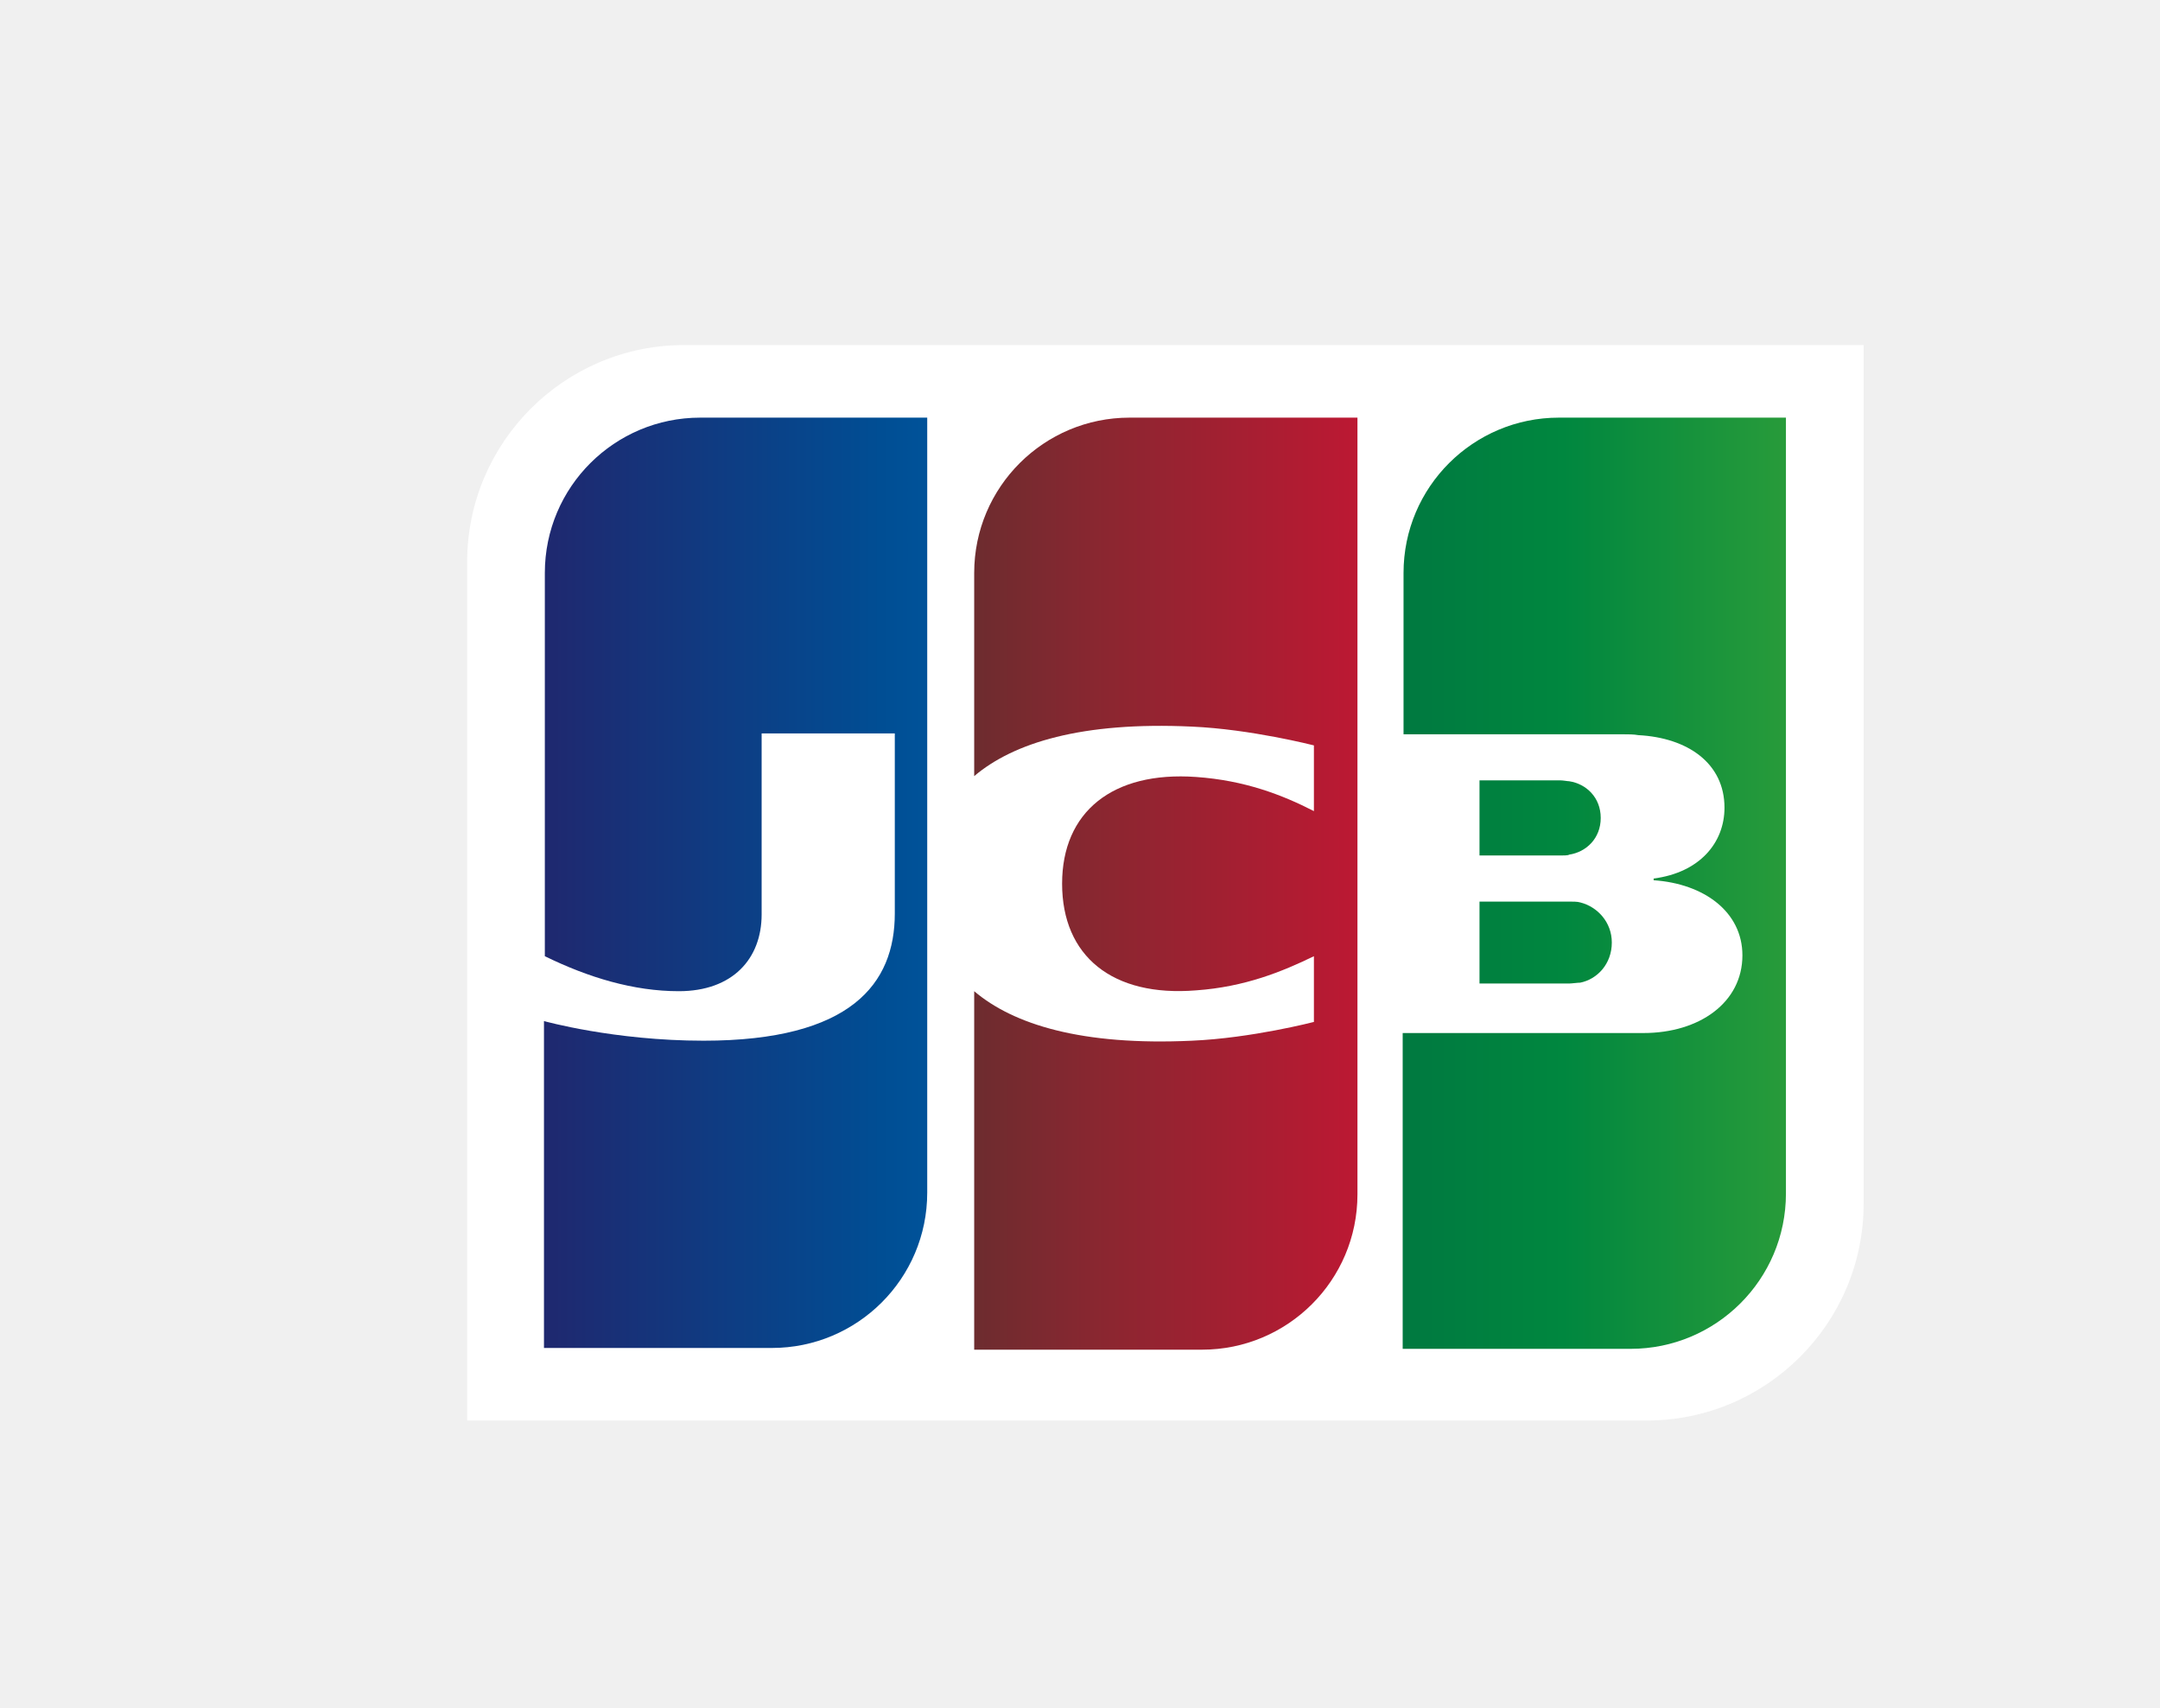
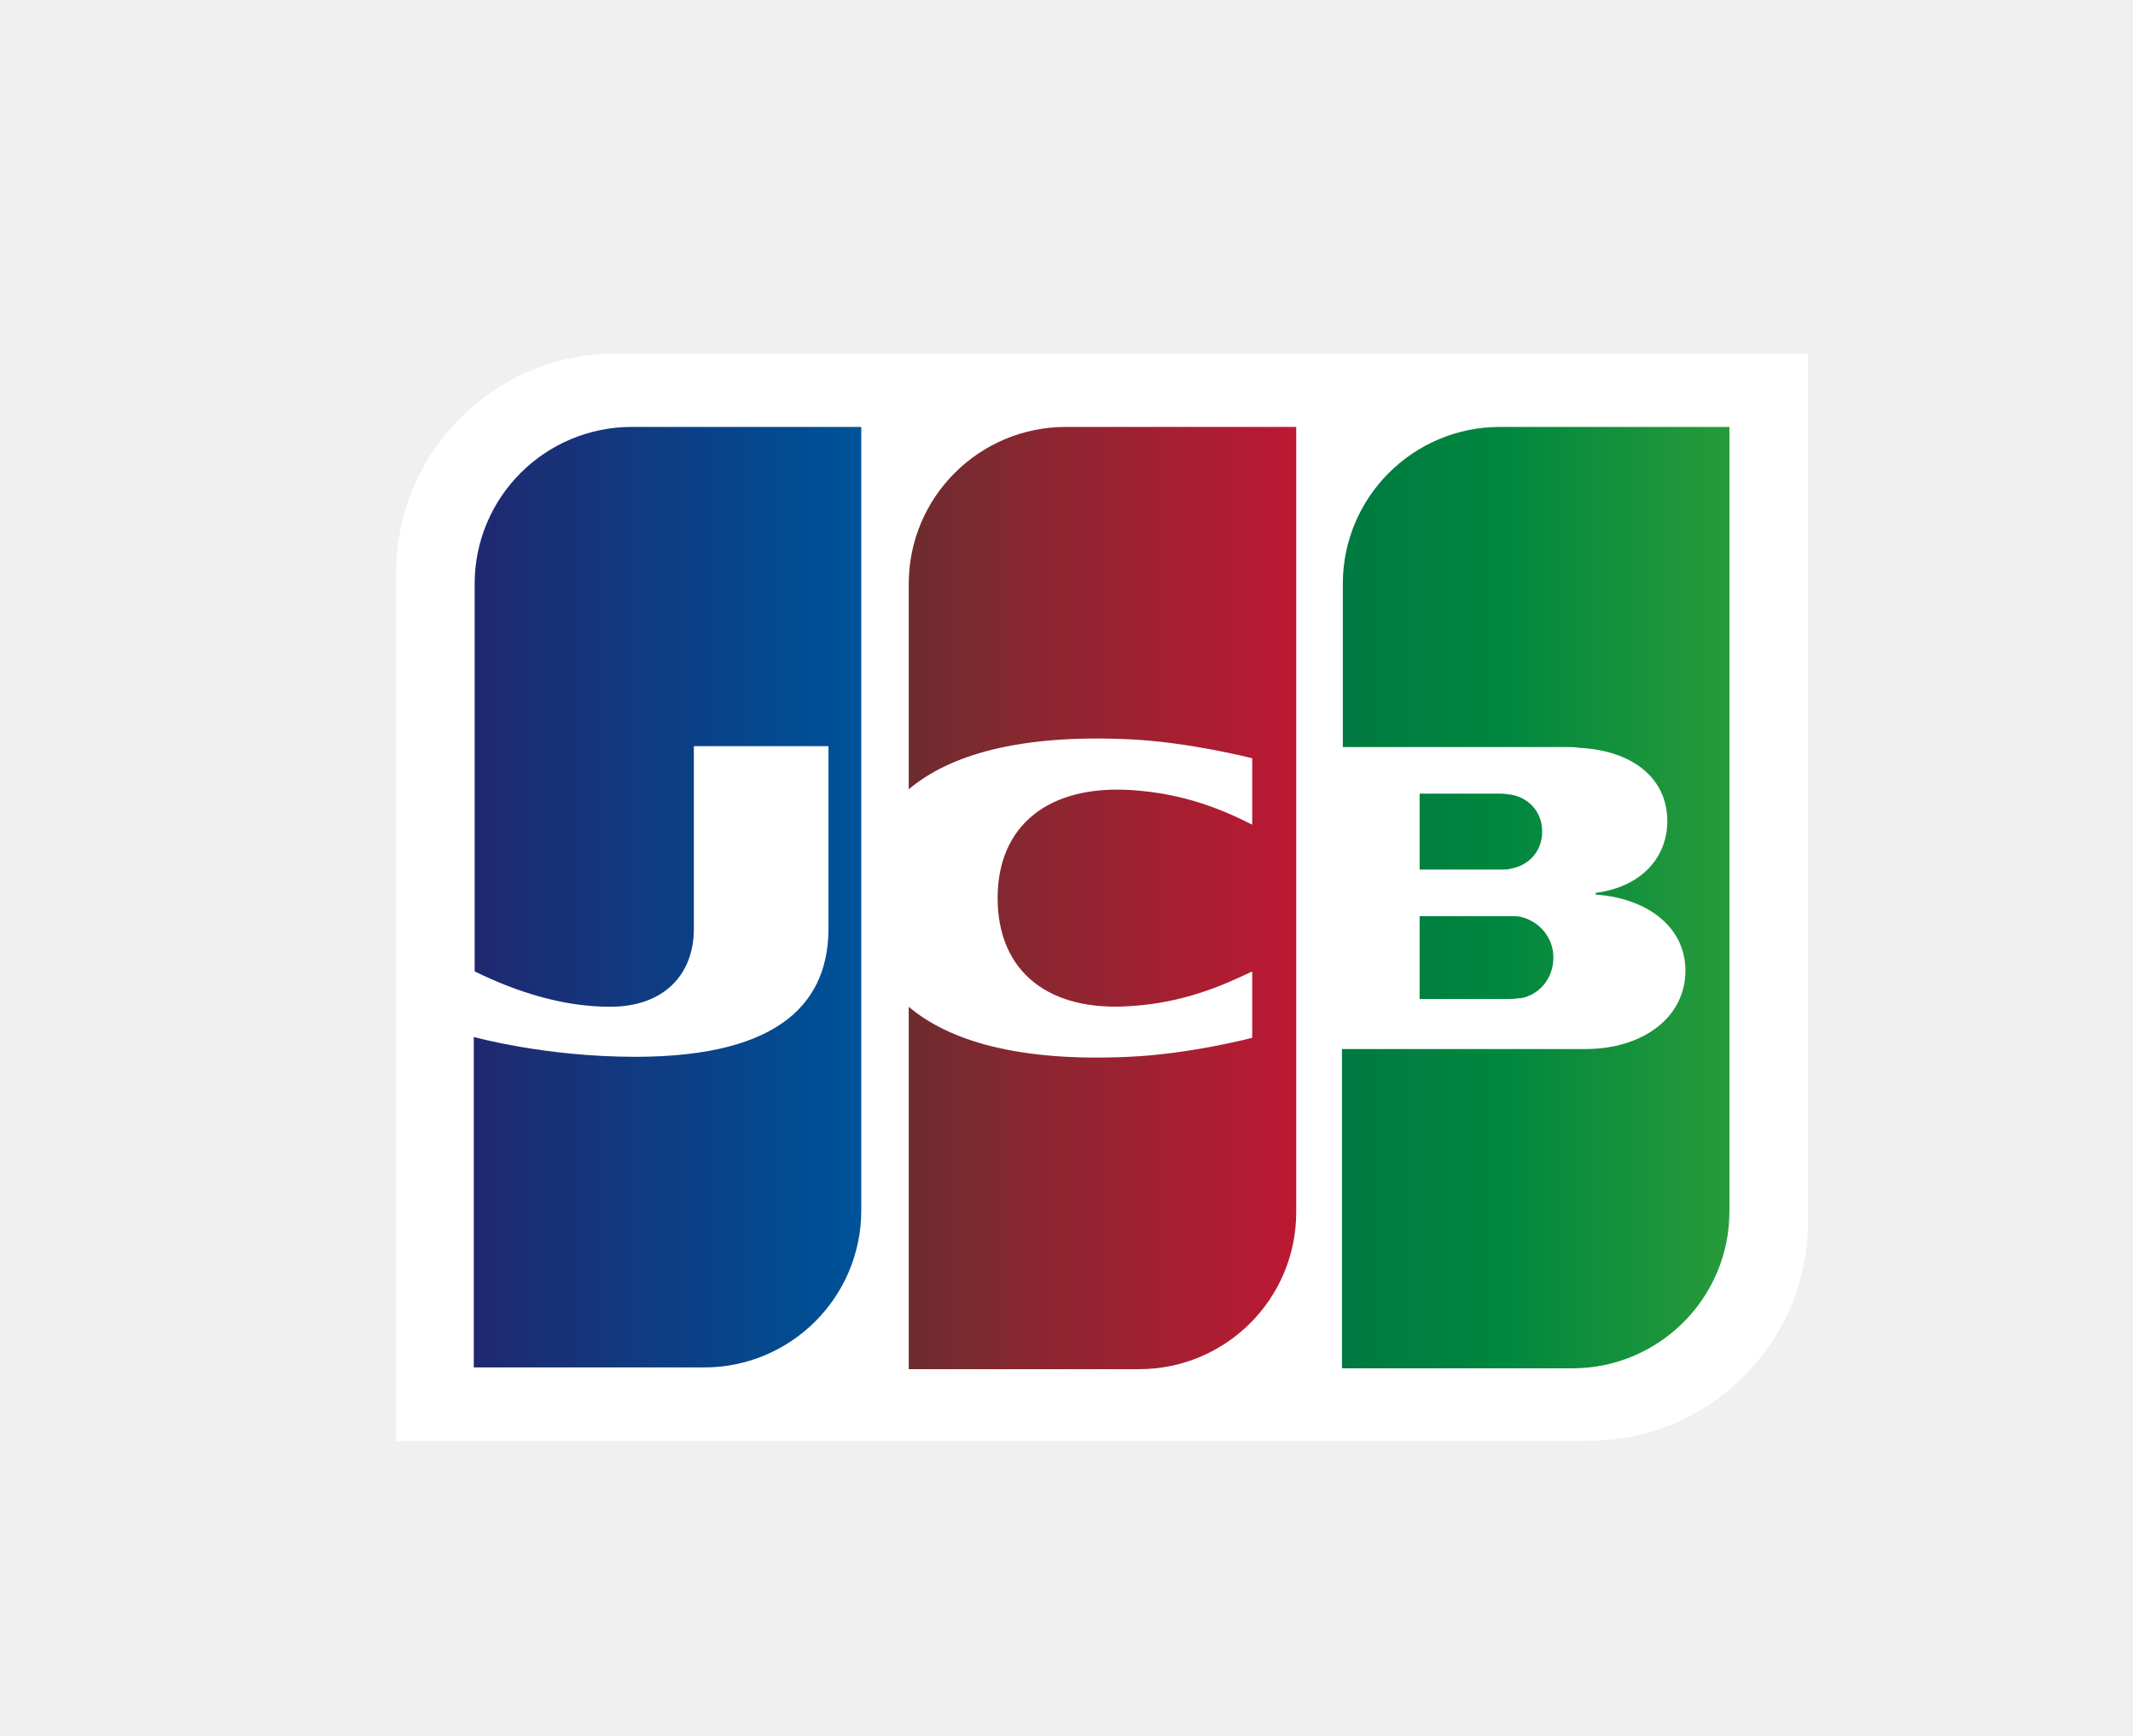
- <svg xmlns="http://www.w3.org/2000/svg" version="1.1" id="Layer_1" x="0px" y="0px" width="43px" height="34px" viewBox="130 0 420 340" enable-background="new 130 0 420 340" xml:space="preserve">
+ <svg xmlns="http://www.w3.org/2000/svg" version="1.1" id="Layer_1" x="0px" y="0px" width="43px" height="35px" viewBox="140 0 420 340" enable-background="new 140 0 420 340" xml:space="preserve">
  <g id="g6321" transform="translate(-9.4,96.811)">
    <g id="g6323" transform="matrix(1.821516,0,0,1.821516,-8.543765,-109.8367)">
      <path id="path6325" fill="#FFFFFF" d="M282.152,138.716c0,13.061-10.635,23.695-23.695,23.695H129.532V68.563    c0-13.06,10.635-23.695,23.695-23.695h128.925V138.716z" />
      <g id="g6327">
        <linearGradient id="path6338_1_" gradientUnits="userSpaceOnUse" x1="138.482" y1="96.847" x2="175.747" y2="96.847" gradientTransform="matrix(2.0492 0 0 -2.0492 -51.9252 308.6292)">
          <stop offset="0" style="stop-color:#007940" />
          <stop offset="0.229" style="stop-color:#00873F" />
          <stop offset="0.743" style="stop-color:#40A737" />
          <stop offset="1" style="stop-color:#5CB531" />
        </linearGradient>
        <path id="path6338" fill="url(#path6338_1_)" d="M240.171,114.648h9.796c0.279,0,0.932-0.094,1.212-0.094     c1.866-0.373,3.452-2.052,3.452-4.384c0-2.239-1.586-3.919-3.452-4.385c-0.28-0.093-0.839-0.093-1.212-0.093h-9.796V114.648z" />
        <linearGradient id="path6349_1_" gradientUnits="userSpaceOnUse" x1="138.482" y1="100.011" x2="175.714" y2="100.011" gradientTransform="matrix(2.0492 0 0 -2.0492 -51.9252 308.6292)">
          <stop offset="0" style="stop-color:#007940" />
          <stop offset="0.229" style="stop-color:#00873F" />
          <stop offset="0.743" style="stop-color:#40A737" />
          <stop offset="1" style="stop-color:#5CB531" />
        </linearGradient>
        <path id="path6349" fill="url(#path6349_1_)" d="M248.847,52.798c-9.329,0-16.979,7.556-16.979,16.978v17.632h23.975     c0.56,0,1.213,0,1.68,0.093c5.411,0.28,9.422,3.079,9.422,7.93c0,3.825-2.705,7.09-7.743,7.743v0.187     c5.504,0.373,9.702,3.452,9.702,8.209c0,5.131-4.665,8.49-10.822,8.49h-26.307v34.517h24.908c9.329,0,16.978-7.557,16.978-16.979     V52.798H248.847L248.847,52.798z" />
        <linearGradient id="path6360_1_" gradientUnits="userSpaceOnUse" x1="138.482" y1="103.493" x2="175.75" y2="103.493" gradientTransform="matrix(2.0492 0 0 -2.0492 -51.9252 308.6292)">
          <stop offset="0" style="stop-color:#007940" />
          <stop offset="0.229" style="stop-color:#00873F" />
          <stop offset="0.743" style="stop-color:#40A737" />
          <stop offset="1" style="stop-color:#5CB531" />
        </linearGradient>
        <path id="path6360" fill="url(#path6360_1_)" d="M253.419,96.55c0-2.239-1.586-3.732-3.452-4.011     c-0.187,0-0.654-0.094-0.933-0.094h-8.863v8.21h8.863c0.28,0,0.84,0,0.933-0.093C251.833,100.281,253.419,98.789,253.419,96.55z" />
      </g>
      <linearGradient id="path6371_1_" gradientUnits="userSpaceOnUse" x1="92.683" y1="100.033" x2="130.524" y2="100.033" gradientTransform="matrix(2.0492 0 0 -2.0492 -51.9252 308.6292)">
        <stop offset="0" style="stop-color:#1F286F" />
        <stop offset="0.475" style="stop-color:#004E94" />
        <stop offset="0.826" style="stop-color:#0066B1" />
        <stop offset="1" style="stop-color:#006FBC" />
      </linearGradient>
      <path id="path6371" fill="url(#path6371_1_)" d="M154.999,52.798c-9.329,0-16.979,7.556-16.979,16.978v41.886    c4.758,2.332,9.702,3.825,14.646,3.825c5.877,0,9.049-3.545,9.049-8.396V87.314h14.553v19.684c0,7.65-4.758,13.9-20.897,13.9    c-9.795,0-17.445-2.146-17.445-2.146v35.73h24.908c9.329,0,16.978-7.557,16.978-16.979V52.798H154.999L154.999,52.798z" />
      <linearGradient id="path6384_1_" gradientUnits="userSpaceOnUse" x1="115.474" y1="99.988" x2="152.225" y2="99.988" gradientTransform="matrix(2.0492 0 0 -2.0492 -51.9252 308.6292)">
        <stop offset="0" style="stop-color:#6C2C2F" />
        <stop offset="0.173" style="stop-color:#882730" />
        <stop offset="0.573" style="stop-color:#BE1833" />
        <stop offset="0.859" style="stop-color:#DC0436" />
        <stop offset="1" style="stop-color:#E60039" />
      </linearGradient>
      <path id="path6384" fill="url(#path6384_1_)" d="M201.924,52.798c-9.329,0-16.979,7.556-16.979,16.978v22.203    c4.291-3.638,11.754-5.97,23.788-5.411c6.437,0.28,13.34,2.053,13.34,2.053v7.183c-3.452-1.772-7.557-3.359-12.874-3.731    c-9.142-0.653-14.646,3.824-14.646,11.661c0,7.929,5.504,12.408,14.646,11.661c5.317-0.373,9.422-2.053,12.874-3.732v7.184    c0,0-6.81,1.772-13.34,2.052c-12.034,0.56-19.497-1.772-23.788-5.411v39.181h24.908c9.329,0,16.979-7.556,16.979-16.978V52.798    H201.924L201.924,52.798z" />
    </g>
  </g>
</svg>
